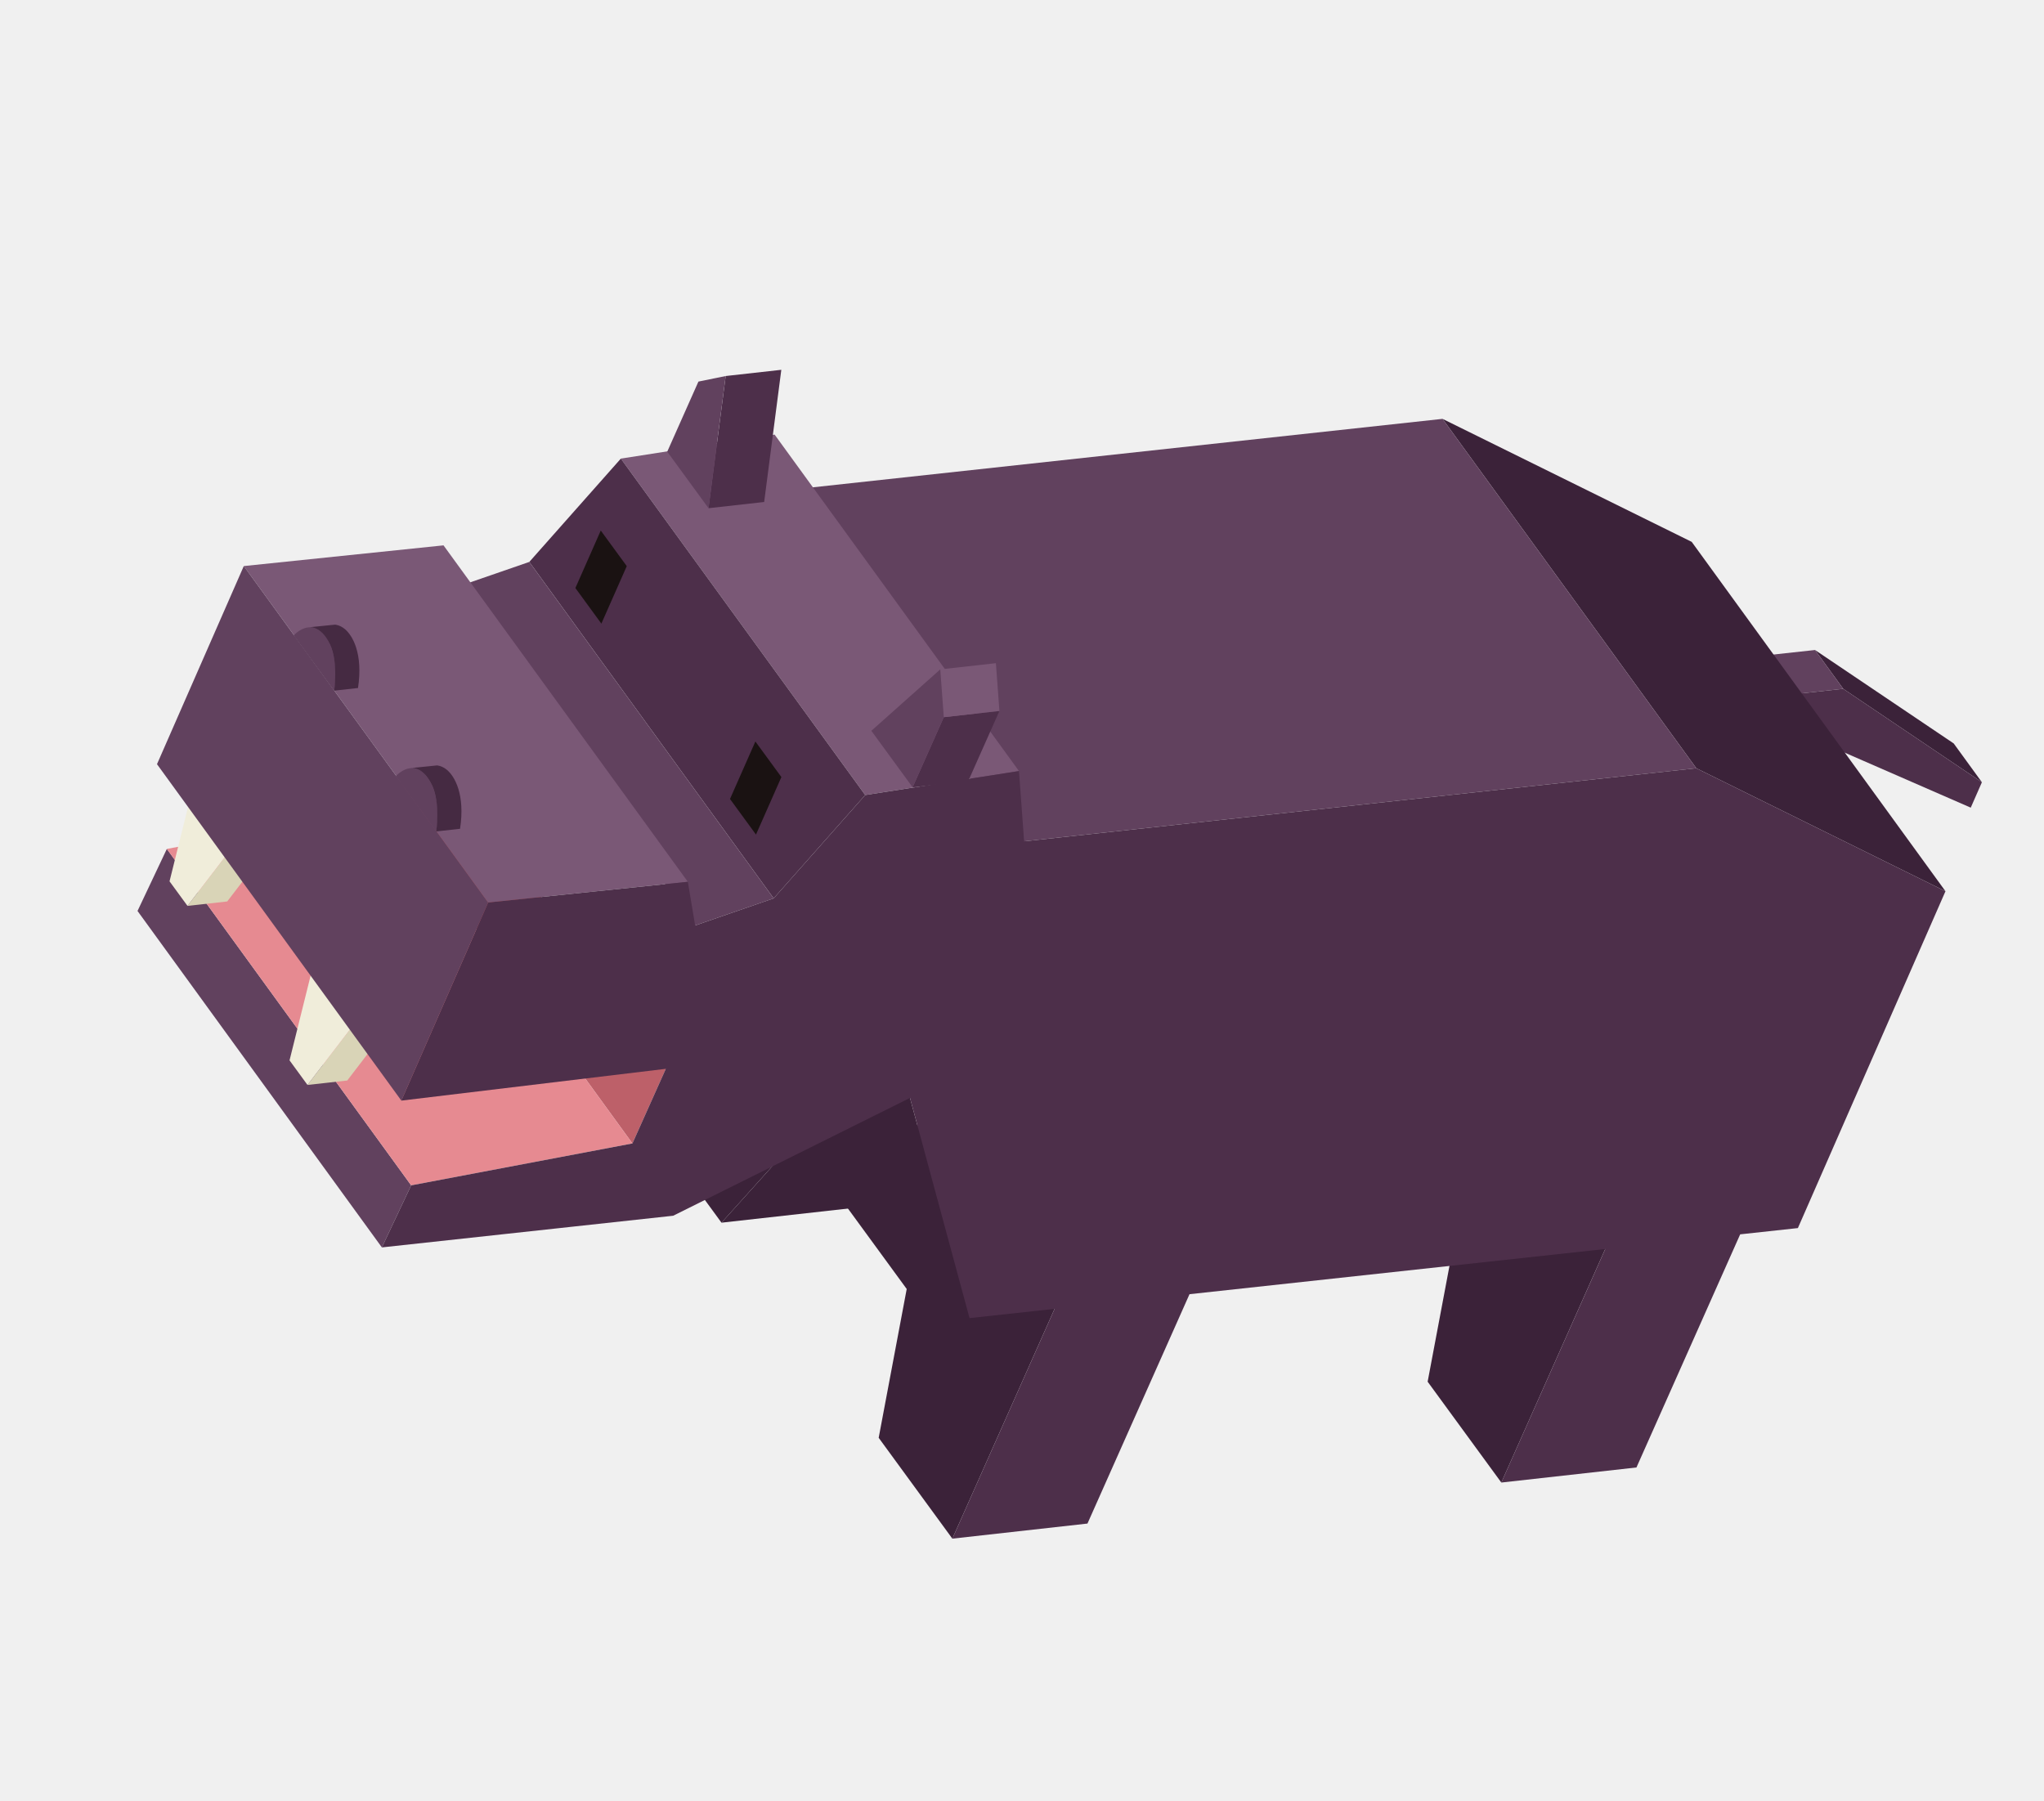
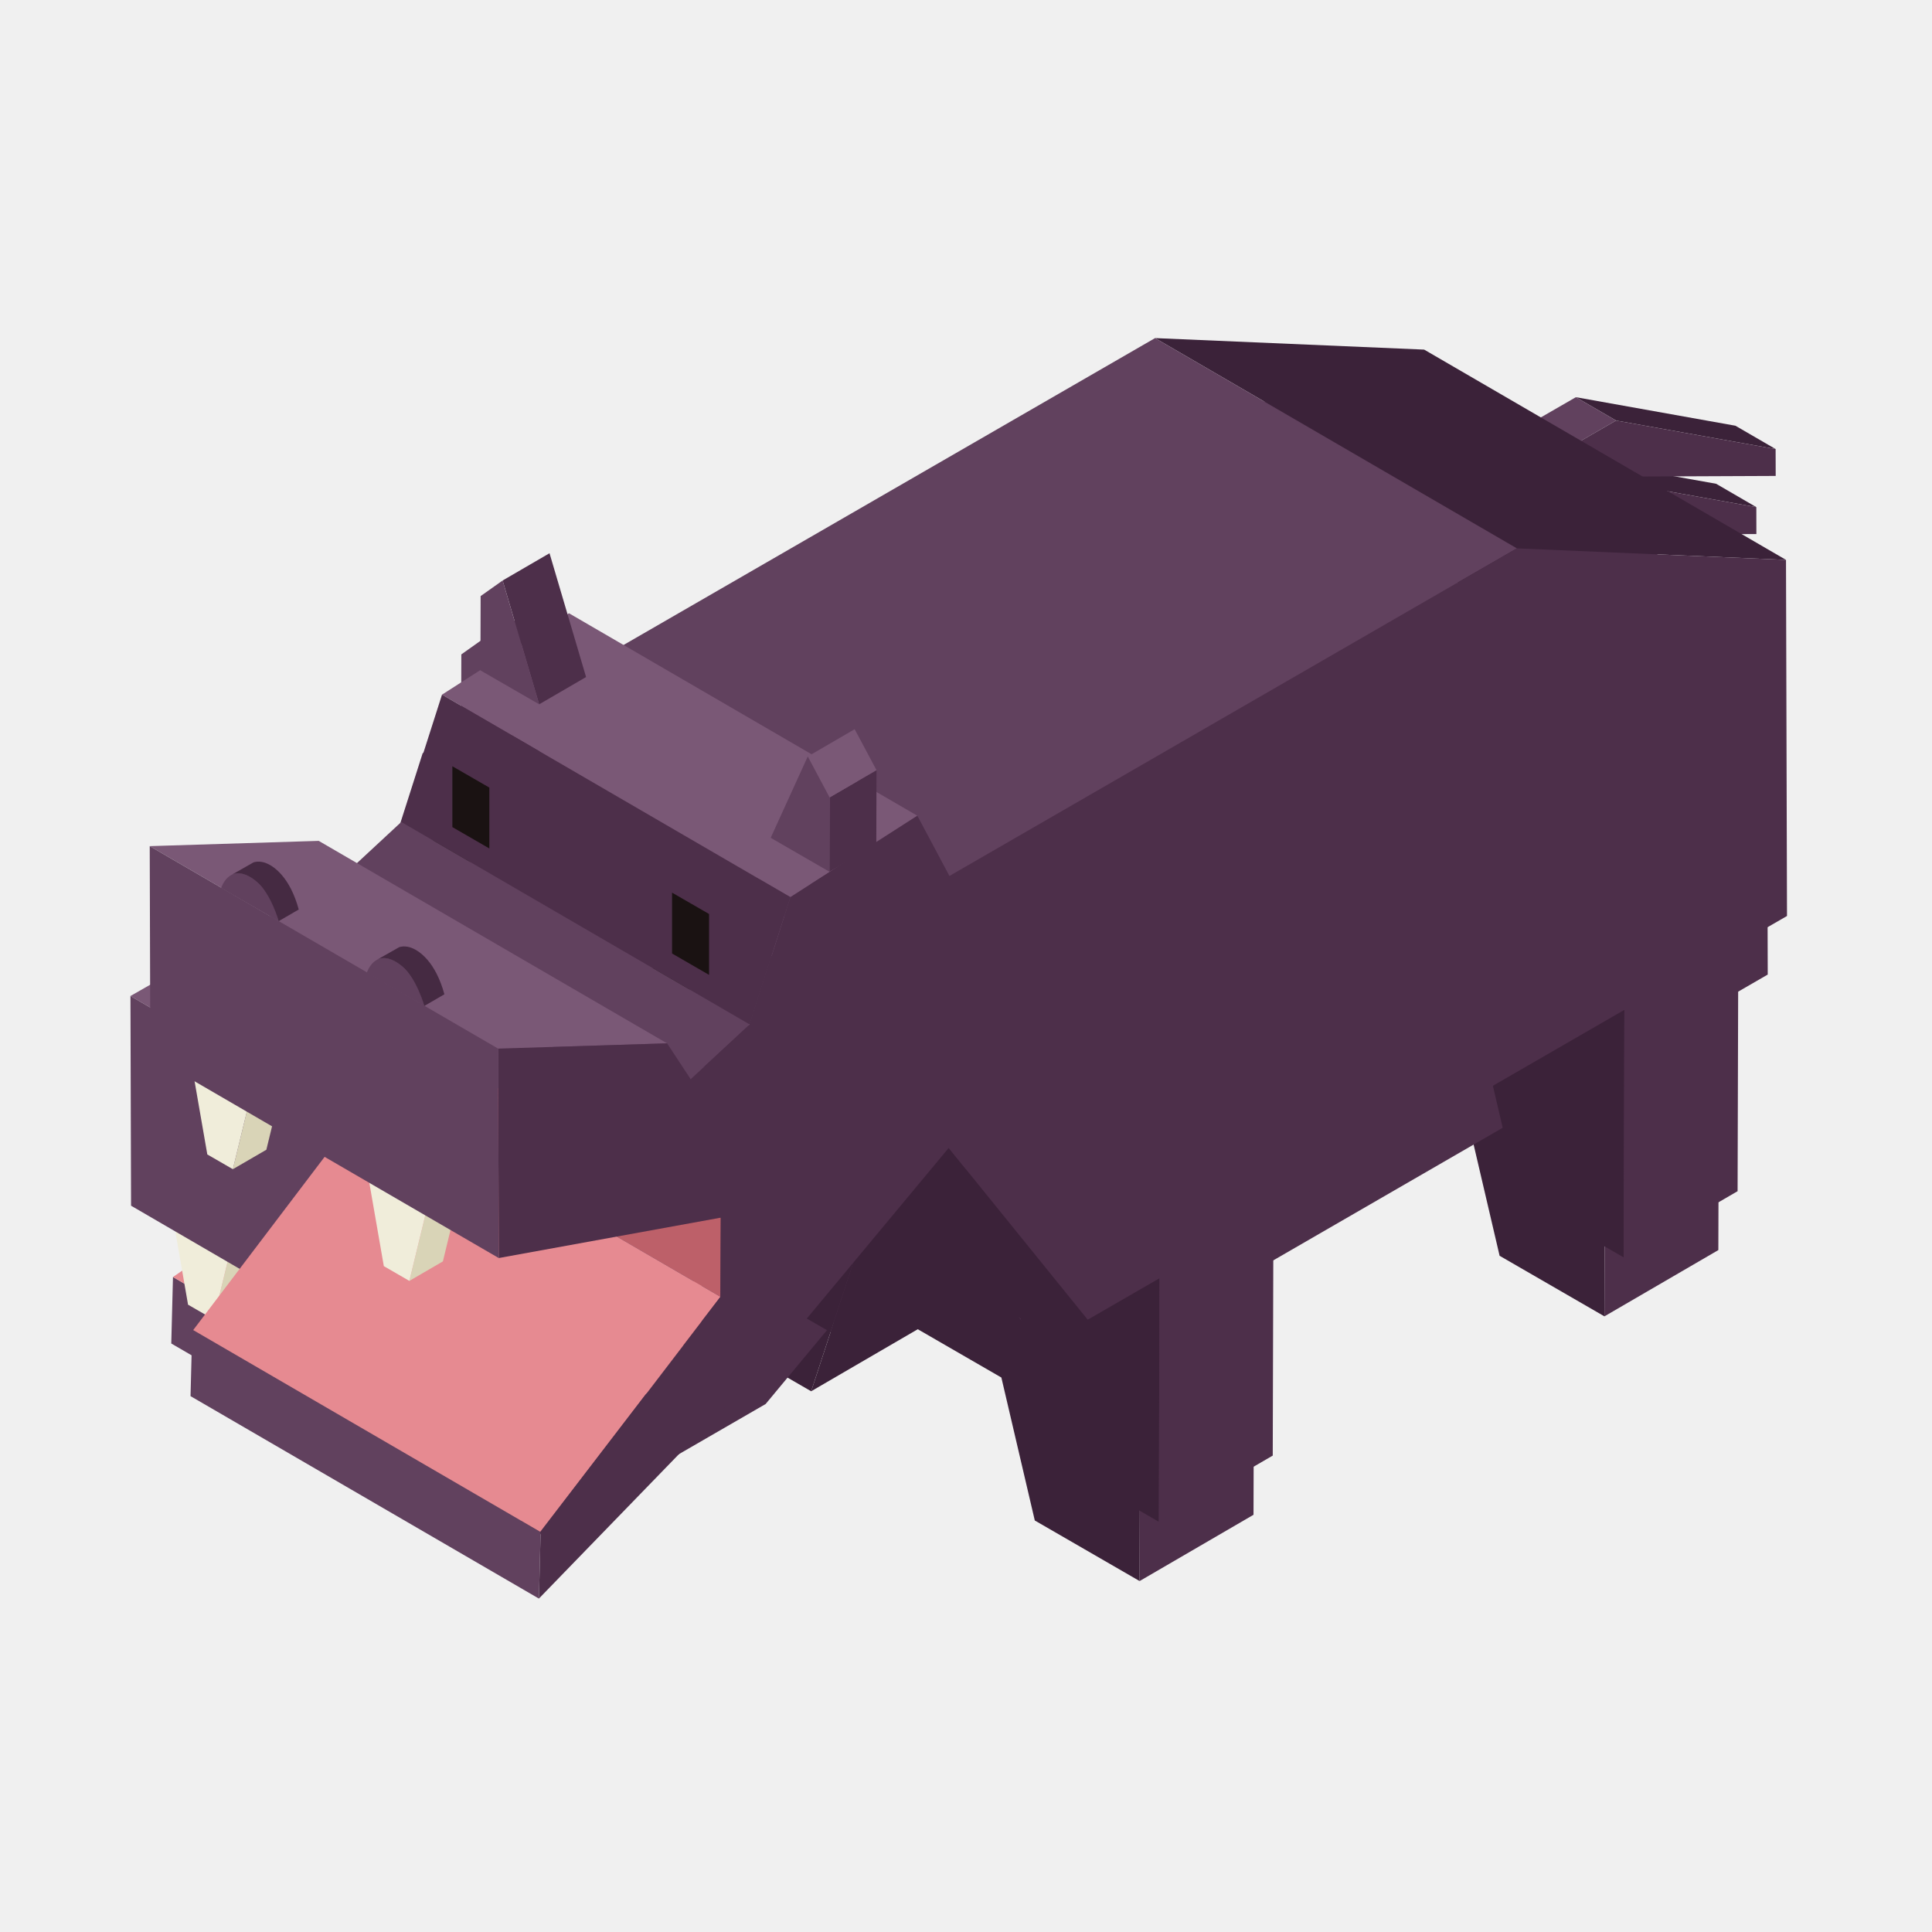
- <svg xmlns="http://www.w3.org/2000/svg" width="311" height="274" viewBox="0 0 311 274" fill="none">
-   <g clip-path="url(#clip0_7_127)">
-     <path d="M280.452 104.815L276.161 98.91L297.26 113.127L301.552 119.031L280.452 104.815Z" fill="#3B2239" />
-     <path d="M270.189 105.933L265.899 100.024L276.161 98.91L280.452 104.815L270.189 105.933Z" fill="#61415E" />
-     <path d="M280.452 104.815L301.552 119.031L299.854 122.898L277.213 113.017L265.882 115.758L270.189 105.933L280.452 104.815Z" fill="#4D2F4A" />
-     <path d="M121.265 173.289L141.821 170.994L130.333 183.757L109.777 186.052L121.265 173.289Z" fill="#3B2239" />
-     <path d="M162.908 193.657L144.904 234.131L133.694 218.786L137.959 196.142L121.265 173.288L109.777 186.052L98.572 170.714L109.381 144.196L162.908 193.657Z" fill="#3B2239" />
-     <path d="M246.438 185.122L228.431 225.594L217.22 210.25L221.489 187.607L204.791 164.752L193.307 177.517L182.102 162.179L202.508 124.994L246.438 185.122Z" fill="#3B2239" />
-     <path d="M258.097 116.901L219.486 63.737L257.398 82.454L296.009 135.618L258.097 116.901Z" fill="#3B2239" />
-     <path d="M147.517 200.572L108.909 147.414L119.86 144.706L138.107 165.767L147.517 200.572Z" fill="#3B2239" />
-     <path d="M154.585 128.153L115.978 74.992L219.486 63.737L258.097 116.901L154.585 128.153Z" fill="#61415E" />
-     <path d="M131.644 120.979L94.465 69.784L117.86 66.132L155.039 117.327L131.644 120.979Z" fill="#7A5876" />
-     <path d="M117.715 136.701L80.536 85.506L94.465 69.784L131.644 120.979L117.715 136.701Z" fill="#4D2F4A" />
-     <path d="M105.768 140.827L68.587 89.636L80.536 85.506L117.715 136.701L105.768 140.827Z" fill="#61415E" />
-     <path d="M58.103 189.814L20.924 138.619L25.386 129.179L62.561 180.372L58.103 189.814Z" fill="#61415E" />
-     <path d="M96.224 173.995L59.049 122.802L64.124 111.449L101.305 162.64L96.224 173.995Z" fill="#BD6069" />
-     <path d="M62.561 180.372L25.386 129.179L59.049 122.802L96.224 173.995L62.561 180.372Z" fill="#E68A91" />
-     <path d="M35.25 129.074L41.299 128.399L34.572 137.173L28.529 137.847L35.25 129.074Z" fill="#D9D4B7" />
-     <path d="M29.131 120.696L35.25 129.074L28.529 137.847L25.795 134.109L29.131 120.696Z" fill="#F0EDDA" />
-     <path d="M53.509 156.317L59.558 155.641L52.835 164.417L46.786 165.093L53.509 156.317Z" fill="#D9D4B7" />
-     <path d="M47.39 147.939L53.509 156.317L46.786 165.093L44.054 161.352L47.39 147.939Z" fill="#F0EDDA" />
-     <path d="M74.274 137.33L37.095 86.136L67.482 82.986L104.657 134.179L74.274 137.33Z" fill="#7A5876" />
-     <path d="M61.066 167.477L23.887 116.282L37.095 86.136L74.274 137.33L61.066 167.477Z" fill="#61415E" />
-     <path d="M296.009 135.618L258.097 116.901L155.824 128.019L155.039 117.327L131.644 120.979L117.715 136.701L105.768 140.827L104.657 134.179L74.274 137.33L61.066 167.477L101.305 162.64L96.224 173.995L62.561 180.372L58.103 189.814L102.428 184.995L138.458 167.068L147.517 200.572L160.458 199.165L144.904 234.131L165.461 231.836L180.986 196.934L244.245 190.057L228.431 225.594L248.991 223.301L264.773 187.826L273.553 186.873L296.009 135.618Z" fill="#4D2F4A" />
-     <path d="M143.6 109.131L152.065 108.185L147.32 118.851L138.856 119.797L143.6 109.131Z" fill="#4D2F4A" />
-     <path d="M143.064 101.859L151.528 100.913L152.065 108.185L143.601 109.131L143.064 101.859Z" fill="#7A5876" />
-     <path d="M143.064 101.859L143.6 109.131L138.856 119.797L132.579 111.202L143.064 101.859Z" fill="#61415E" />
-     <path d="M110.415 57.218L118.879 56.272L116.27 76.386L107.806 77.332L110.415 57.218Z" fill="#4D2F4A" />
-     <path d="M110.415 57.218L107.806 77.332L101.522 68.73L106.267 58.064L110.415 57.218Z" fill="#61415E" />
-     <path d="M49.53 96.892C51.749 99.931 50.886 104.838 50.839 105.098L44.69 96.685C44.82 96.542 47.307 93.853 49.525 96.894L49.53 96.892Z" fill="#61415E" />
-     <path d="M46.902 95.465L50.962 95.052C50.962 95.052 51.681 95.075 52.455 95.711C53.673 96.712 55.261 99.507 54.471 104.692L50.844 105.096C50.844 105.096 51.491 100.788 50.219 98.083C48.779 95.024 46.902 95.465 46.902 95.465Z" fill="#452A42" />
-     <path d="M65.062 118.315C67.282 121.353 66.419 126.261 66.371 126.521L60.223 118.108C60.353 117.964 62.838 115.279 65.057 118.317L65.062 118.315Z" fill="#61415E" />
-     <path d="M62.431 116.886L66.49 116.473C66.49 116.473 67.21 116.496 67.984 117.132C69.202 118.133 70.79 120.928 70 126.114L66.373 126.517C66.373 126.517 67.023 122.211 65.748 119.504C64.308 116.445 62.431 116.886 62.431 116.886Z" fill="#452A42" />
-     <path d="M91.501 94.896L87.546 89.479L91.408 80.731L95.364 86.145L91.501 94.896Z" fill="#1A1212" />
-     <path d="M115.026 126.995L111.071 121.578L114.933 112.83L118.89 118.244L115.026 126.995Z" fill="#1A1212" />
+ <svg xmlns="http://www.w3.org/2000/svg" width="400" height="400" viewBox="0 0 400 400" fill="none">
+   <style type="text/css">
+ @keyframes step1 {
+   0% {
+     opacity: 0;
+   }
+   50% {
+     opacity: 0;
+   }
+   51% {
+     opacity: 1;
+   }
+   100% {
+     opacity: 1;
+   }
+ }
+ @keyframes step2 {
+   0% {
+     opacity: 0;
+   }
+   49% {
+     opacity: 0;
+   }
+   50% {
+     opacity: 1;
+   }
+   100% {
+     opacity: 1;
+   }
+ }
+ #step1 {
+   animation: step1 2s infinite;
+ }
+ #step2 {
+   animation: step2 2s infinite reverse;
+ }
+ </style>
+   <g clip-path="url(#clip0_132_1088)" id="step1">
+     <path d="M330.595 99.086L322.271 94.248L355.304 100.16L363.629 104.998L330.595 99.086Z" fill="#3B2239" />
+     <path d="M318.808 105.904L310.483 101.06L322.271 94.248L330.595 99.086L318.808 105.904Z" fill="#61415E" />
+     <path d="M330.595 99.086L363.629 104.998L363.64 110.567L331.058 110.709L318.846 120.054L318.808 105.904L330.595 99.086Z" fill="#4D2F4A" />
+     <path d="M175.004 266.525L198.584 252.804L191.523 274.325L167.943 288.046L175.004 266.525Z" fill="#3B2239" />
+     <path d="M236.103 268.914L235.945 327.342L214.243 314.801L207.324 285.205L175.004 266.525L167.943 288.047L146.251 275.511L145.164 237.754L236.103 268.914Z" fill="#3B2239" />
+     <path d="M332.342 214.109L332.179 272.537L310.477 259.996L303.563 230.4L271.238 211.72L264.182 233.241L242.491 220.705L247.299 164.965L332.342 214.109Z" fill="#3B2239" />
+     <path d="M310.06 125.581L235.146 82.007L290.864 84.39L365.778 127.964L310.06 125.581Z" fill="#3B2239" />
+     <path d="M221.217 285.457L146.308 241.888L158.079 232.786L191.318 248.477L221.217 285.457Z" fill="#3B2239" />
+     <path d="M191.159 194.312L116.25 150.737L235.146 82.007L310.06 125.581L191.159 194.312Z" fill="#61415E" />
+     <path d="M159.656 197.878L87.518 155.916L113.8 139.044L185.938 181.006L159.656 197.878Z" fill="#7A5876" />
+     <path d="M151.226 224.27L79.088 182.308L87.518 155.916L159.656 197.878L151.226 224.27Z" fill="#4D2F4A" />
+     <path d="M139.009 235.615L66.872 193.658L79.088 182.308L151.226 224.27L139.009 235.615Z" fill="#61415E" />
+     <path d="M107.598 320.119L35.46 278.157L35.813 264.389L107.946 306.351L107.598 320.119Z" fill="#61415E" />
+     <path d="M145.167 280.72L73.034 238.758L73.108 222.356L145.246 264.312L145.167 280.72Z" fill="#BD6069" />
+     <path d="M107.946 306.351L35.814 264.389L73.034 238.758L145.167 280.72L107.946 306.351Z" fill="#E68A91" />
+     <path d="M47.66 259.007L54.599 254.969L51.157 269.141L44.224 273.173L47.66 259.007Z" fill="#D9D4B7" />
+     <path d="M35.813 252.158L47.66 259.007L44.224 273.173L38.934 270.12L35.813 252.158Z" fill="#F0EDDA" />
+     <path d="M84.207 282.149L91.146 278.111L87.71 292.283L80.771 296.32L84.207 282.149Z" fill="#D9D4B7" />
+     <path d="M72.36 275.3L84.207 282.149L80.771 296.32L75.481 293.262L72.36 275.3Z" fill="#F0EDDA" />
+     <path d="M99.146 248.176L27.008 206.214L61.995 186.223L134.127 228.185L99.146 248.176Z" fill="#7A5876" />
+     <path d="M99.272 291.588L27.134 249.627L27.008 206.214L99.146 248.176L99.272 291.588Z" fill="#61415E" />
+     <path d="M365.778 127.964L310.06 125.581L192.582 193.489L185.938 181.006L159.656 197.878L151.226 224.27L139.009 235.615L134.127 228.185L99.146 248.176L99.272 291.588L145.246 264.312L145.167 280.72L107.946 306.351L107.598 320.119L158.513 290.687L192.435 249.858L221.217 285.457L236.082 276.865L235.945 327.342L259.526 313.62L259.662 263.235L332.327 221.232L332.179 272.537L355.765 258.815L355.907 207.602L365.992 201.774L365.778 127.964Z" fill="#4D2F4A" />
+     <path d="M167.769 177.212L177.479 171.561L177.437 186.958L167.727 192.609L167.769 177.212Z" fill="#4D2F4A" />
+     <path d="M163.247 168.723L172.956 163.072L177.479 171.561L167.77 177.212L163.247 168.723Z" fill="#7A5876" />
+     <path d="M163.247 168.723L167.769 177.212L167.727 192.609L155.574 185.583L163.247 168.723Z" fill="#61415E" />
+     <path d="M100.067 132.255L109.777 126.604L117.345 152.264L107.636 157.915L100.067 132.255Z" fill="#4D2F4A" />
+     <path d="M100.068 132.255L107.636 157.915L95.472 150.884L95.514 135.486L100.068 132.255Z" fill="#61415E" />
+     <path d="M47.743 212.567C52.04 215.051 53.614 221.432 53.694 221.771L41.793 214.896C41.874 214.654 43.442 210.084 47.738 212.573L47.743 212.567Z" fill="#61415E" />
+     <path d="M43.812 212.245L48.49 209.584C48.49 209.584 49.37 209.229 50.643 209.583C52.646 210.142 56.051 212.669 57.862 219.346L53.7 221.766C53.7 221.766 52.185 216.223 49.209 213.637C45.842 210.713 43.812 212.245 43.812 212.245Z" fill="#452A42" />
+     <path d="M77.899 230.14C82.196 232.624 83.77 239.005 83.85 239.344L71.949 232.468C72.029 232.227 73.597 227.662 77.894 230.146L77.899 230.14Z" fill="#61415E" />
+     <path d="M73.963 229.818L78.64 227.156C78.64 227.156 79.521 226.801 80.794 227.156C82.797 227.715 86.202 230.242 88.012 236.919L83.85 239.338C83.85 239.338 82.341 233.796 79.36 231.21C75.993 228.286 73.963 229.818 73.963 229.818Z" fill="#452A42" />
+     <path d="M97.321 187.796L89.663 183.367L89.662 170.754L97.321 175.179L97.321 187.796Z" fill="#1A1212" />
+     <path d="M142.81 213.992L135.152 209.562L135.151 196.95L142.809 201.374L142.81 213.992Z" fill="#1A1212" />
  </g>
  <defs>
-     <clipPath id="clip0_7_127">
-       <rect width="257" height="186" fill="white" transform="translate(75.1252) rotate(23.8222)" />
+     <clipPath id="clip0_132_1088">
+       <rect width="338.985" height="245.335" fill="white" transform="translate(27 82.0196)" />
+     </clipPath>
+   </defs>
+   <g clip-path="url(#clip0_217_3840)" id="step2">
+     <path d="M334.59 87.067L326.266 82.234L359.298 88.141L367.622 92.974L334.59 87.067Z" fill="#3B2239" />
+     <path d="M322.802 93.876L314.478 89.038L326.266 82.234L334.59 87.067L322.802 93.876Z" fill="#61415E" />
+     <path d="M334.59 87.067L367.622 92.974L367.639 98.538L335.051 98.677L322.839 108.011L322.802 93.876L334.59 87.067Z" fill="#4D2F4A" />
+     <path d="M178.99 254.315L202.571 240.61L195.509 262.107L171.928 275.812L178.99 254.315Z" fill="#3B2239" />
+     <path d="M240.093 256.705L239.927 315.069L218.225 302.54L211.308 272.977L178.99 254.315L171.928 275.812L150.237 263.289L149.158 225.573L240.093 256.705Z" fill="#3B2239" />
+     <path d="M336.33 201.965L336.163 260.329L314.462 247.801L307.55 218.237L275.231 199.575L268.169 221.072L246.479 208.549L251.296 152.869L336.33 201.965Z" fill="#3B2239" />
+     <path d="M314.053 113.532L239.143 70L294.86 72.384L369.771 115.916L314.053 113.532Z" fill="#3B2239" />
+     <path d="M225.202 273.229L150.296 229.703L162.068 220.611L195.305 236.287L225.202 273.229Z" fill="#3B2239" />
+     <path d="M195.149 182.181L120.244 138.649L239.143 70L314.053 113.532L195.149 182.181Z" fill="#61415E" />
+     <path d="M163.647 185.741L91.513 143.82L117.8 126.968L189.929 168.889L163.647 185.741Z" fill="#7A5876" />
+     <path d="M155.215 212.104L83.081 170.183L91.513 143.82L163.647 185.741L155.215 212.104Z" fill="#4D2F4A" />
+     <path d="M142.998 223.435L70.864 181.52L83.081 170.183L155.215 212.104L142.998 223.435Z" fill="#61415E" />
+     <path d="M111.582 330.976L39.447 289.055L39.802 275.302L111.931 317.223L111.582 330.976Z" fill="#61415E" />
+     <path d="M149.158 268.492L77.024 226.572L77.099 210.187L149.233 252.102L149.158 268.492Z" fill="#BD6069" />
+     <path d="M111.85 317.147L40.001 275.377L77.024 226.572L149.158 268.492L111.85 317.147Z" fill="#E68A91" />
+     <path d="M103.129 217.109L31 175.183L65.988 174.093L138.116 216.014L103.129 217.109Z" fill="#7A5876" />
+     <path d="M369.771 115.916L314.054 113.532L196.572 181.359L189.929 168.889L163.647 185.741L155.216 212.104L142.998 223.435L138.117 216.014L103.134 217.104L103.258 260.464L149.233 252.102L149.158 268.492L111.931 317.207L111.582 330.96L162.498 278.449L196.422 237.667L225.202 273.229L240.067 264.647L239.927 315.069L263.508 301.364L263.648 251.033L336.314 209.081L336.163 260.329L359.75 246.624L359.895 195.467L369.98 189.645L369.771 115.916Z" fill="#4D2F4A" />
+     <path d="M171.761 165.098L181.471 159.453L181.428 174.834L171.719 180.478L171.761 165.098Z" fill="#4D2F4A" />
+     <path d="M167.24 156.618L176.949 150.974L181.471 159.453L171.762 165.098L167.24 156.618Z" fill="#7A5876" />
+     <path d="M167.24 156.618L171.761 165.098L171.718 180.478L159.565 173.459L167.24 156.618Z" fill="#61415E" />
+     <path d="M104.063 120.186L113.773 114.541L121.34 140.174L111.63 145.818L104.063 120.186Z" fill="#4D2F4A" />
+     <path d="M104.063 120.186L111.63 145.818L99.466 138.794L99.509 123.413L104.063 120.186Z" fill="#61415E" />
+     <path d="M51.649 227.914L58.587 223.886L55.145 238.043L48.212 242.07L51.649 227.914Z" fill="#D9D4B7" />
+     <path d="M39.802 221.073L51.649 227.914L48.212 242.07L42.922 239.015L39.802 221.073Z" fill="#F0EDDA" />
+     <path d="M88.194 251.039L95.132 247.006L91.695 261.162L84.757 265.195L88.194 251.039Z" fill="#D9D4B7" />
+     <path d="M76.347 244.197L88.194 251.039L84.757 265.195L79.467 262.139L76.347 244.197Z" fill="#F0EDDA" />
+     <path d="M103.258 260.464L31.123 218.548L31 175.183L103.134 217.104L103.258 260.464Z" fill="#61415E" />
+     <path d="M51.735 181.525C56.031 184.007 57.605 190.381 57.685 190.719L45.784 183.851C45.865 183.609 47.433 179.044 51.729 181.531L51.735 181.525Z" fill="#61415E" />
+     <path d="M47.804 181.209L52.481 178.55C52.481 178.55 53.362 178.196 54.635 178.55C56.638 179.109 60.043 181.633 61.852 188.303L57.691 190.719C57.691 190.719 56.176 185.183 53.201 182.6C49.834 179.678 47.804 181.209 47.804 181.209Z" fill="#452A42" />
+     <path d="M81.889 199.081C86.186 201.562 87.759 207.937 87.84 208.275L75.939 201.406C76.019 201.165 77.588 196.605 81.884 199.086L81.889 199.081Z" fill="#61415E" />
+     <path d="M77.958 198.764L82.636 196.106C82.636 196.106 83.516 195.751 84.789 196.106C86.792 196.664 90.197 199.188 92.007 205.858L87.845 208.275C87.845 208.275 86.336 202.738 83.355 200.155C79.988 197.234 77.958 198.764 77.958 198.764Z" fill="#452A42" />
+     <path d="M101.314 175.666L93.656 171.241V158.643L101.314 163.062V175.666Z" fill="#1A1212" />
+     <path d="M146.8 201.836L139.142 197.411V184.812L146.8 189.232V201.836Z" fill="#1A1212" />
+   </g>
+   <defs>
+     <clipPath id="clip0_217_3840">
+       <rect width="338.98" height="260.976" fill="white" transform="translate(31 70)" />
    </clipPath>
  </defs>
</svg>
